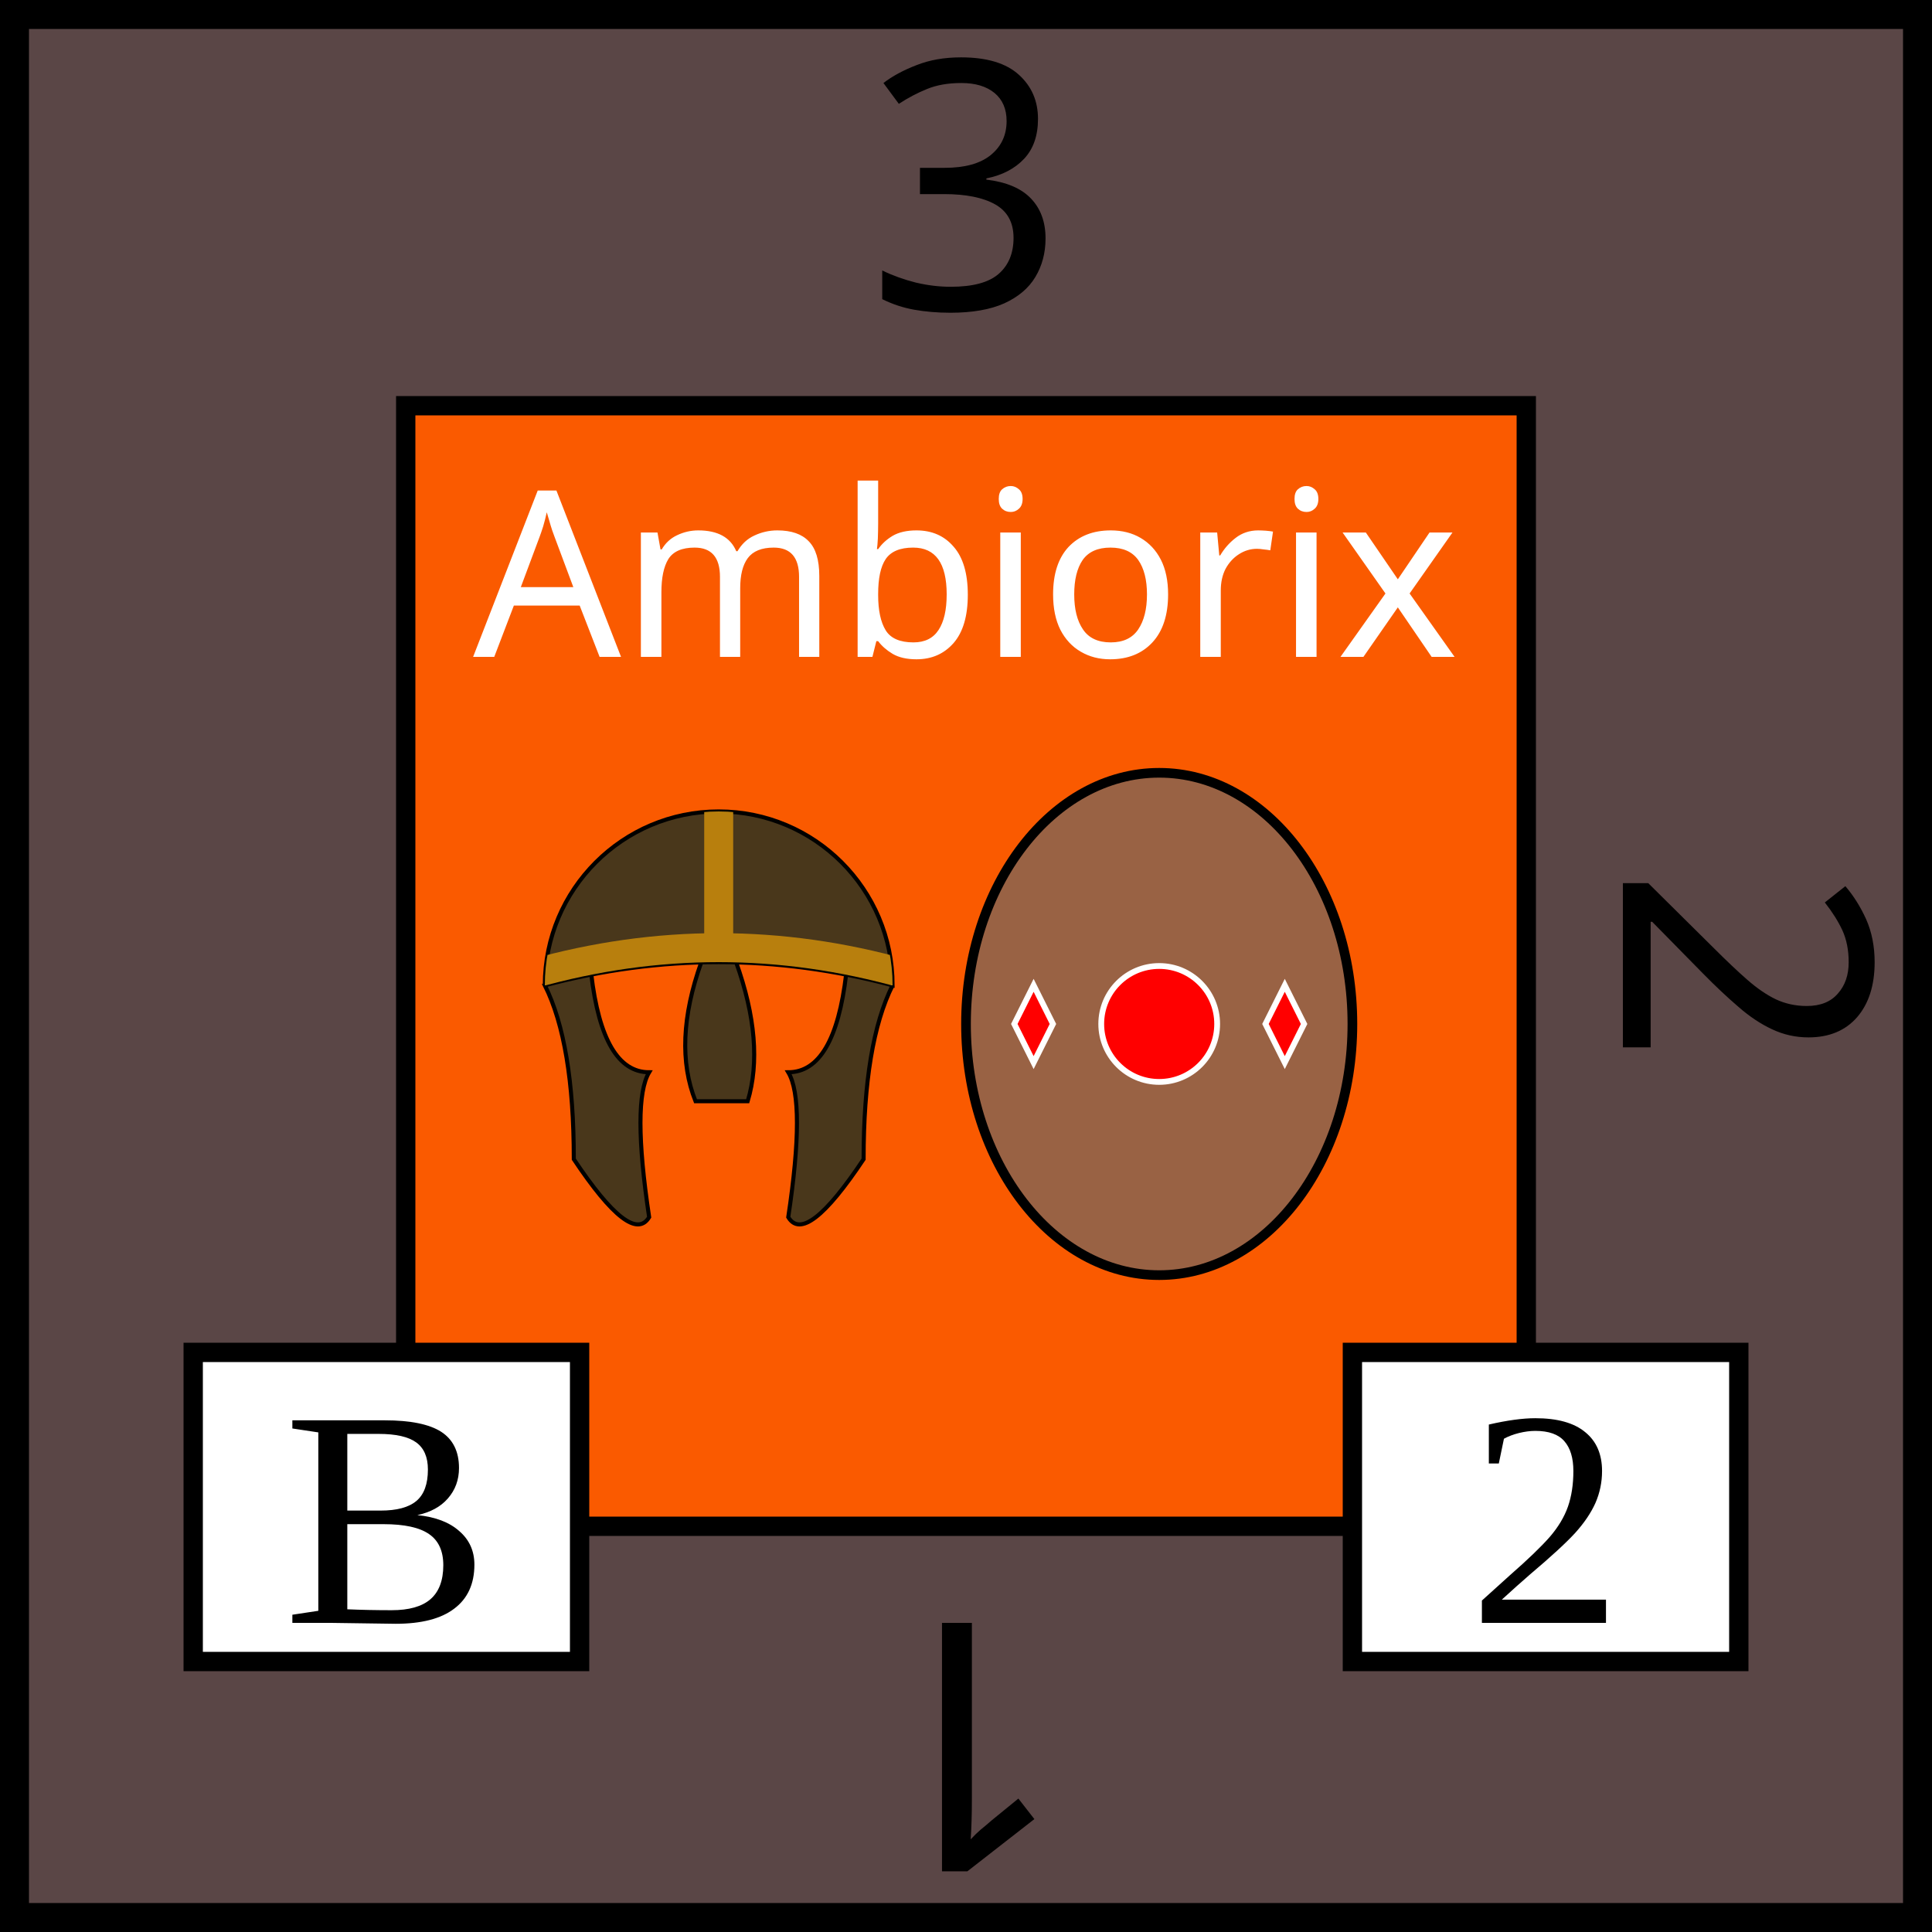
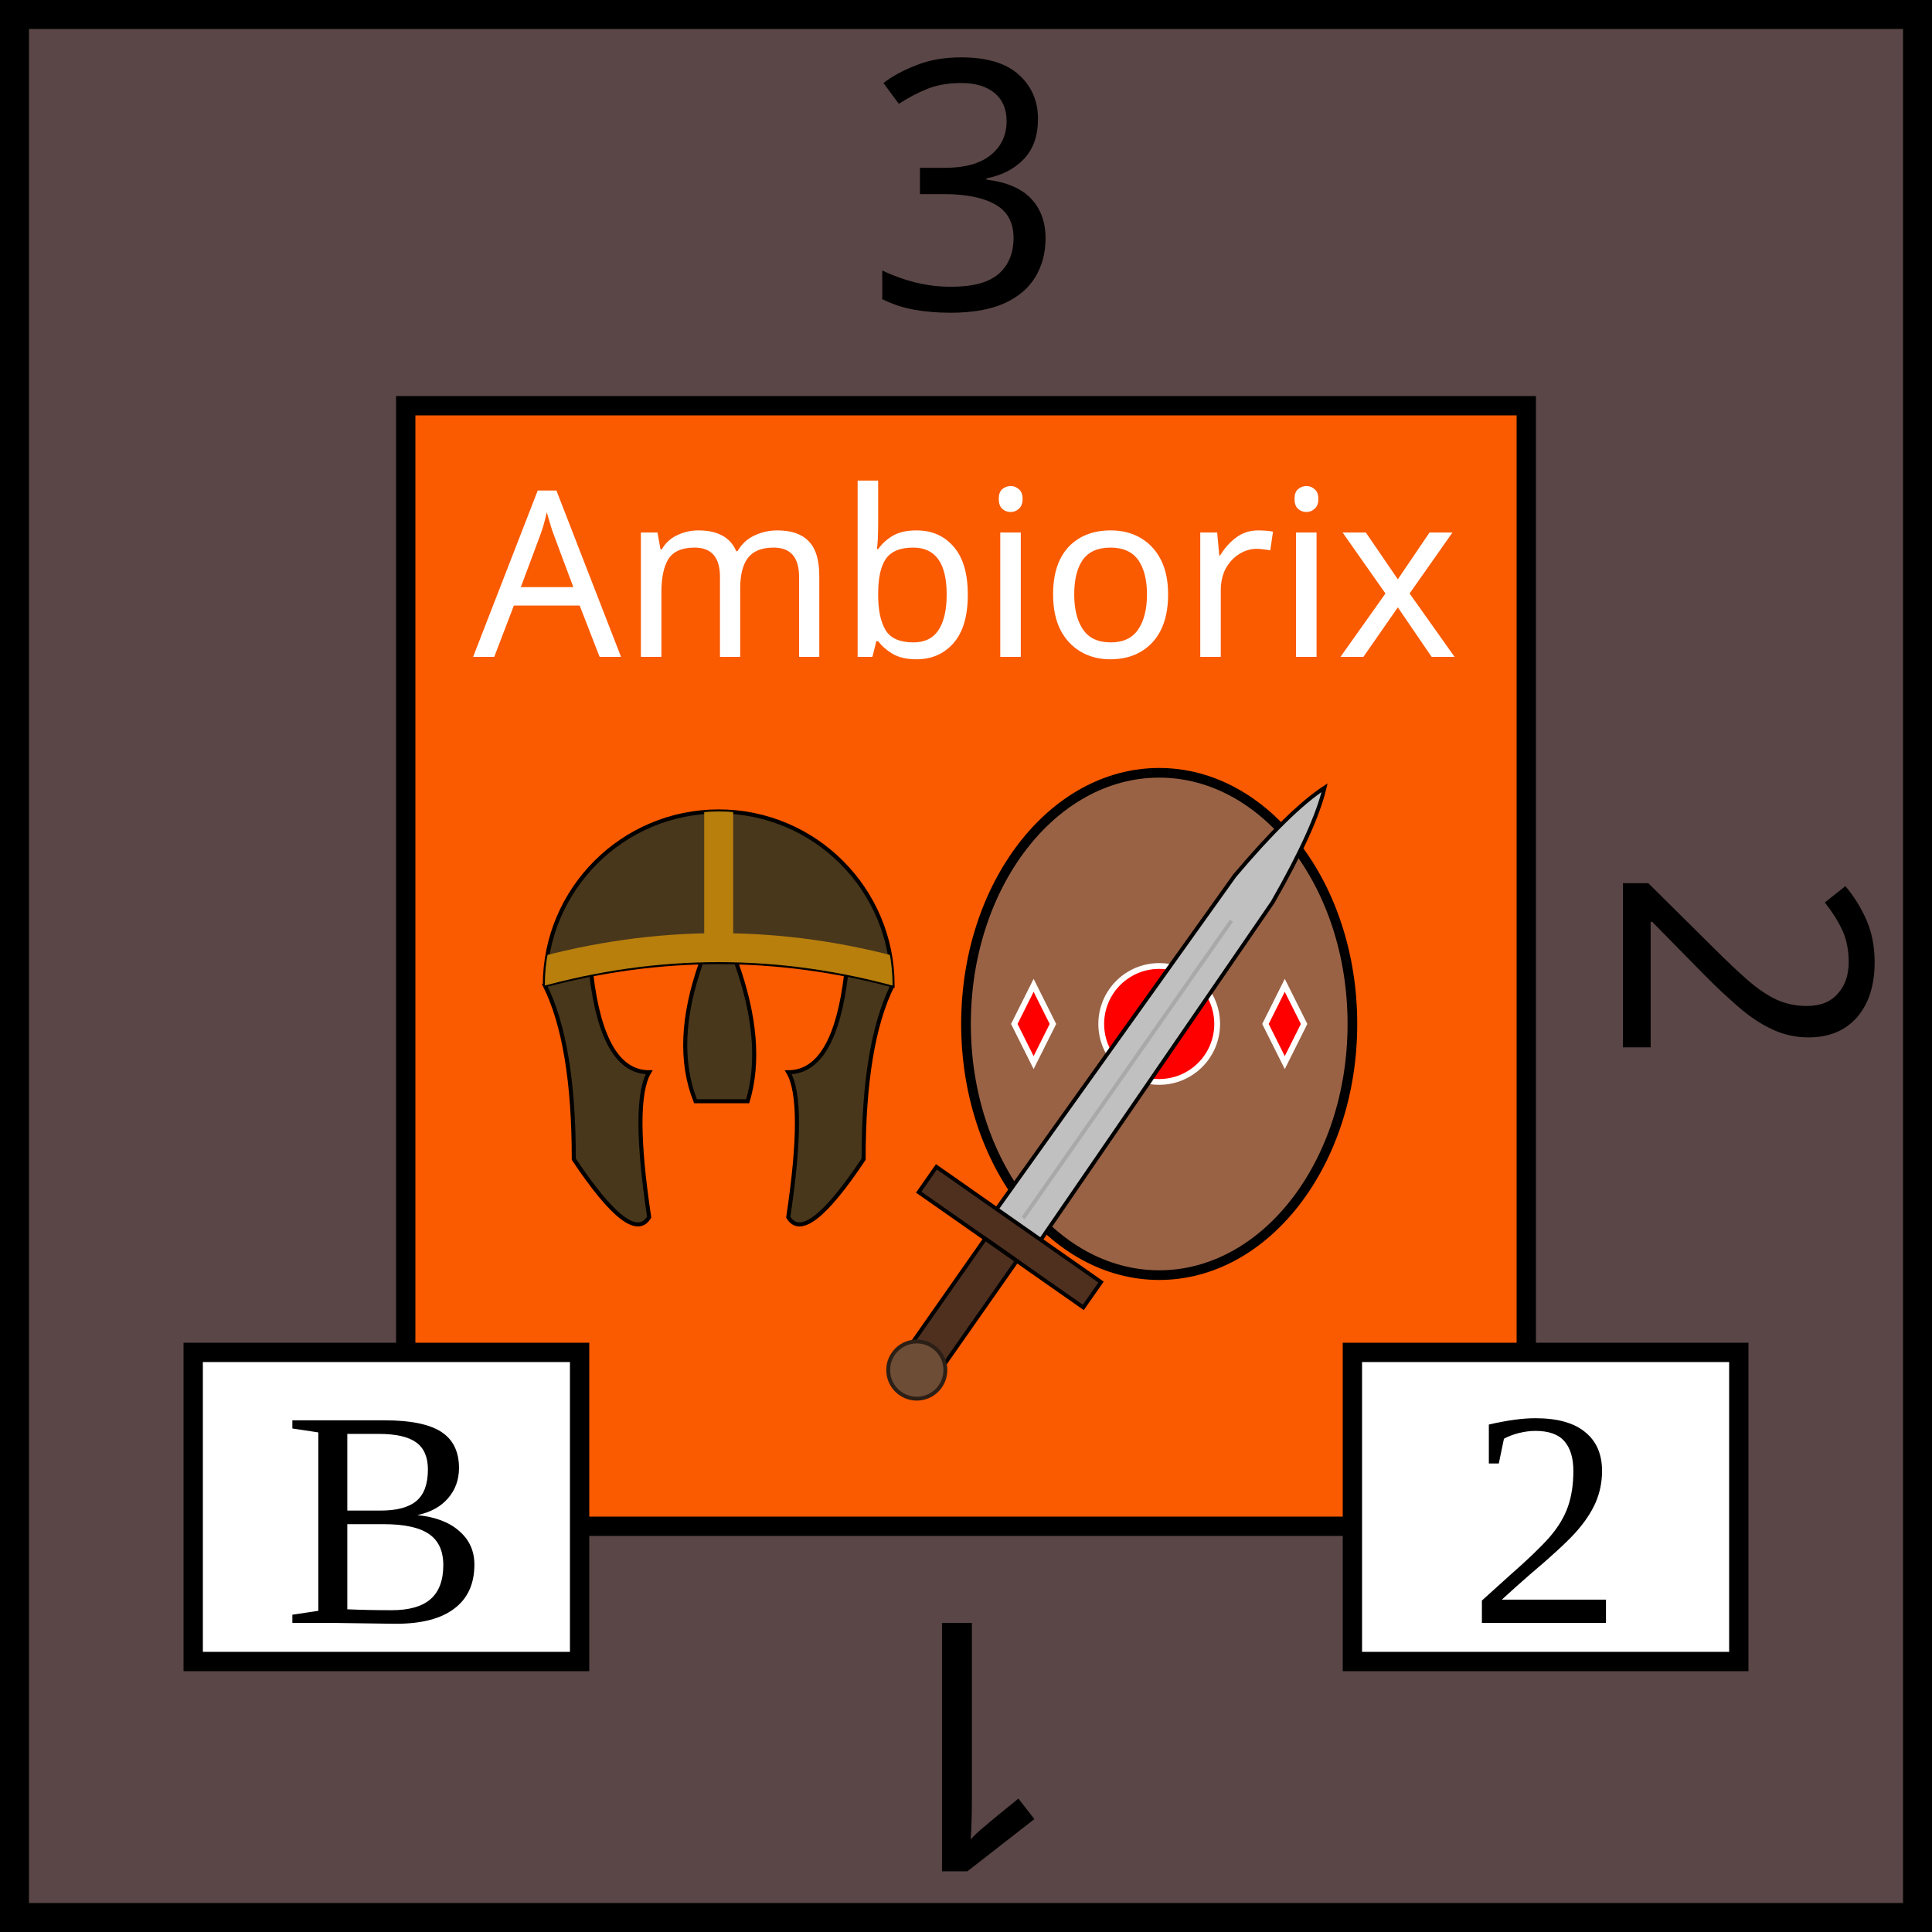
<svg xmlns="http://www.w3.org/2000/svg" viewBox="0 0 100 100" width="100" height="100">
  <defs>
    <clipPath id="helmet-path">
      <path d="           M 20,40           A 1 1 0 0 1 80,40           Z         " />
    </clipPath>
  </defs>
  <rect id="background" fill="rgb(90,70,70)" height="100" width="100" stroke="black" stroke-width="3" />
  <g id="tribe" text-anchor="middle" font-size="12" font-family="Papyrus">
    <rect x="21" y="21" width="58" height="58" fill="rgb(250,90,0)" stroke="black" />
    <text x="50" y="34" fill="white">Ambiorix</text>
    <ellipse id="shield" cx="60" cy="53" rx="10" ry="13" fill="#996244" stroke="black" stroke-width="0.5" />
    <circle cx="60" cy="53" r="3" fill="red" stroke-width="0.3" stroke="white" />
    <polygon points="53.5,51 52.5,53 53.5,55 54.5,53 53.5,51" fill="red" stroke-width="0.3" stroke="white" />
    <polygon points="66.5,51 67.5,53 66.5,55 65.5,53 66.5,51" fill="red" stroke-width="0.3" stroke="white" />
+   </g>
+   <g id="sword" transform="scale(0.4) translate(93, 36) rotate(35, -34, 80)">
+     <path d="         M 47 20         Q 48 9 50 4         Q 52 9 53 20         L 53.5 75         L 46.5 75         Z       " fill="silver" stroke="black" stroke-width="0.5" />
+     <line x1="50" y1="25" x2="50" y2="72" stroke="darkgrey" stroke-width="0.5" />"
+     <rect x="37" y="73" width="26" height="4" fill="#4f301f" stroke="black" stroke-width="0.5" />
+     <rect x="47.5" y="77" width="5" height="20" fill="#4f301f" stroke="black" stroke-width="0.5" />
+     <circle cx="50" cy="96" r="3.7" fill="#6d4d36" stroke="#2c1f16" stroke-width="0.5" />
  </g>
  <g id="helmet" transform="scale(0.3) translate(74,130)">
    <path d="         M 20,40         A 1 1 0 0 1 80,40         Q 50,32 20,40          Q 25,50 25,70          Q 35,85 38,80         Q 35,60 38,55         Q 30,55 28,38          M 72,38          Q 70,55 62,55         Q 65,60 62,80         Q 65,85 75,70         Q 75,50 80,40          M 47,36          Q 42,50 46,60         L 55,60         Q 58,50 53,36         Z       " fill="#49371B" stroke="black" stroke-width="0.7" />
    <g id="emboss">
      <path id="horizontal" d="           M 18,38           Q 50,29 82,38           M 50,36           L 50,9         " fill="none" stroke="#b87f0d" stroke-width="5" clip-path="url(#helmet-path)" />
    </g>
  </g>
  <g id="attributes" text-anchor="middle" font-size="16">
    <rect id="initiative" x="10" y="70" height="16" width="20" fill="white" stroke="black" />
    <text x="20" y="84">B</text>
    <rect id="firepower" x="70" y="70" height="16" width="20" fill="white" stroke="black" />
    <text x="80" y="84">2</text>
  </g>
  <g id="strength" text-anchor="middle" font-family="Papyrus" font-size="18">
    <text x="50" y="16">3</text>
    <text x="50" y="16" transform="rotate(90,50,50)">2</text>
    <text x="50" y="16" transform="rotate(180,50,50)">1</text>
  </g>
</svg>
